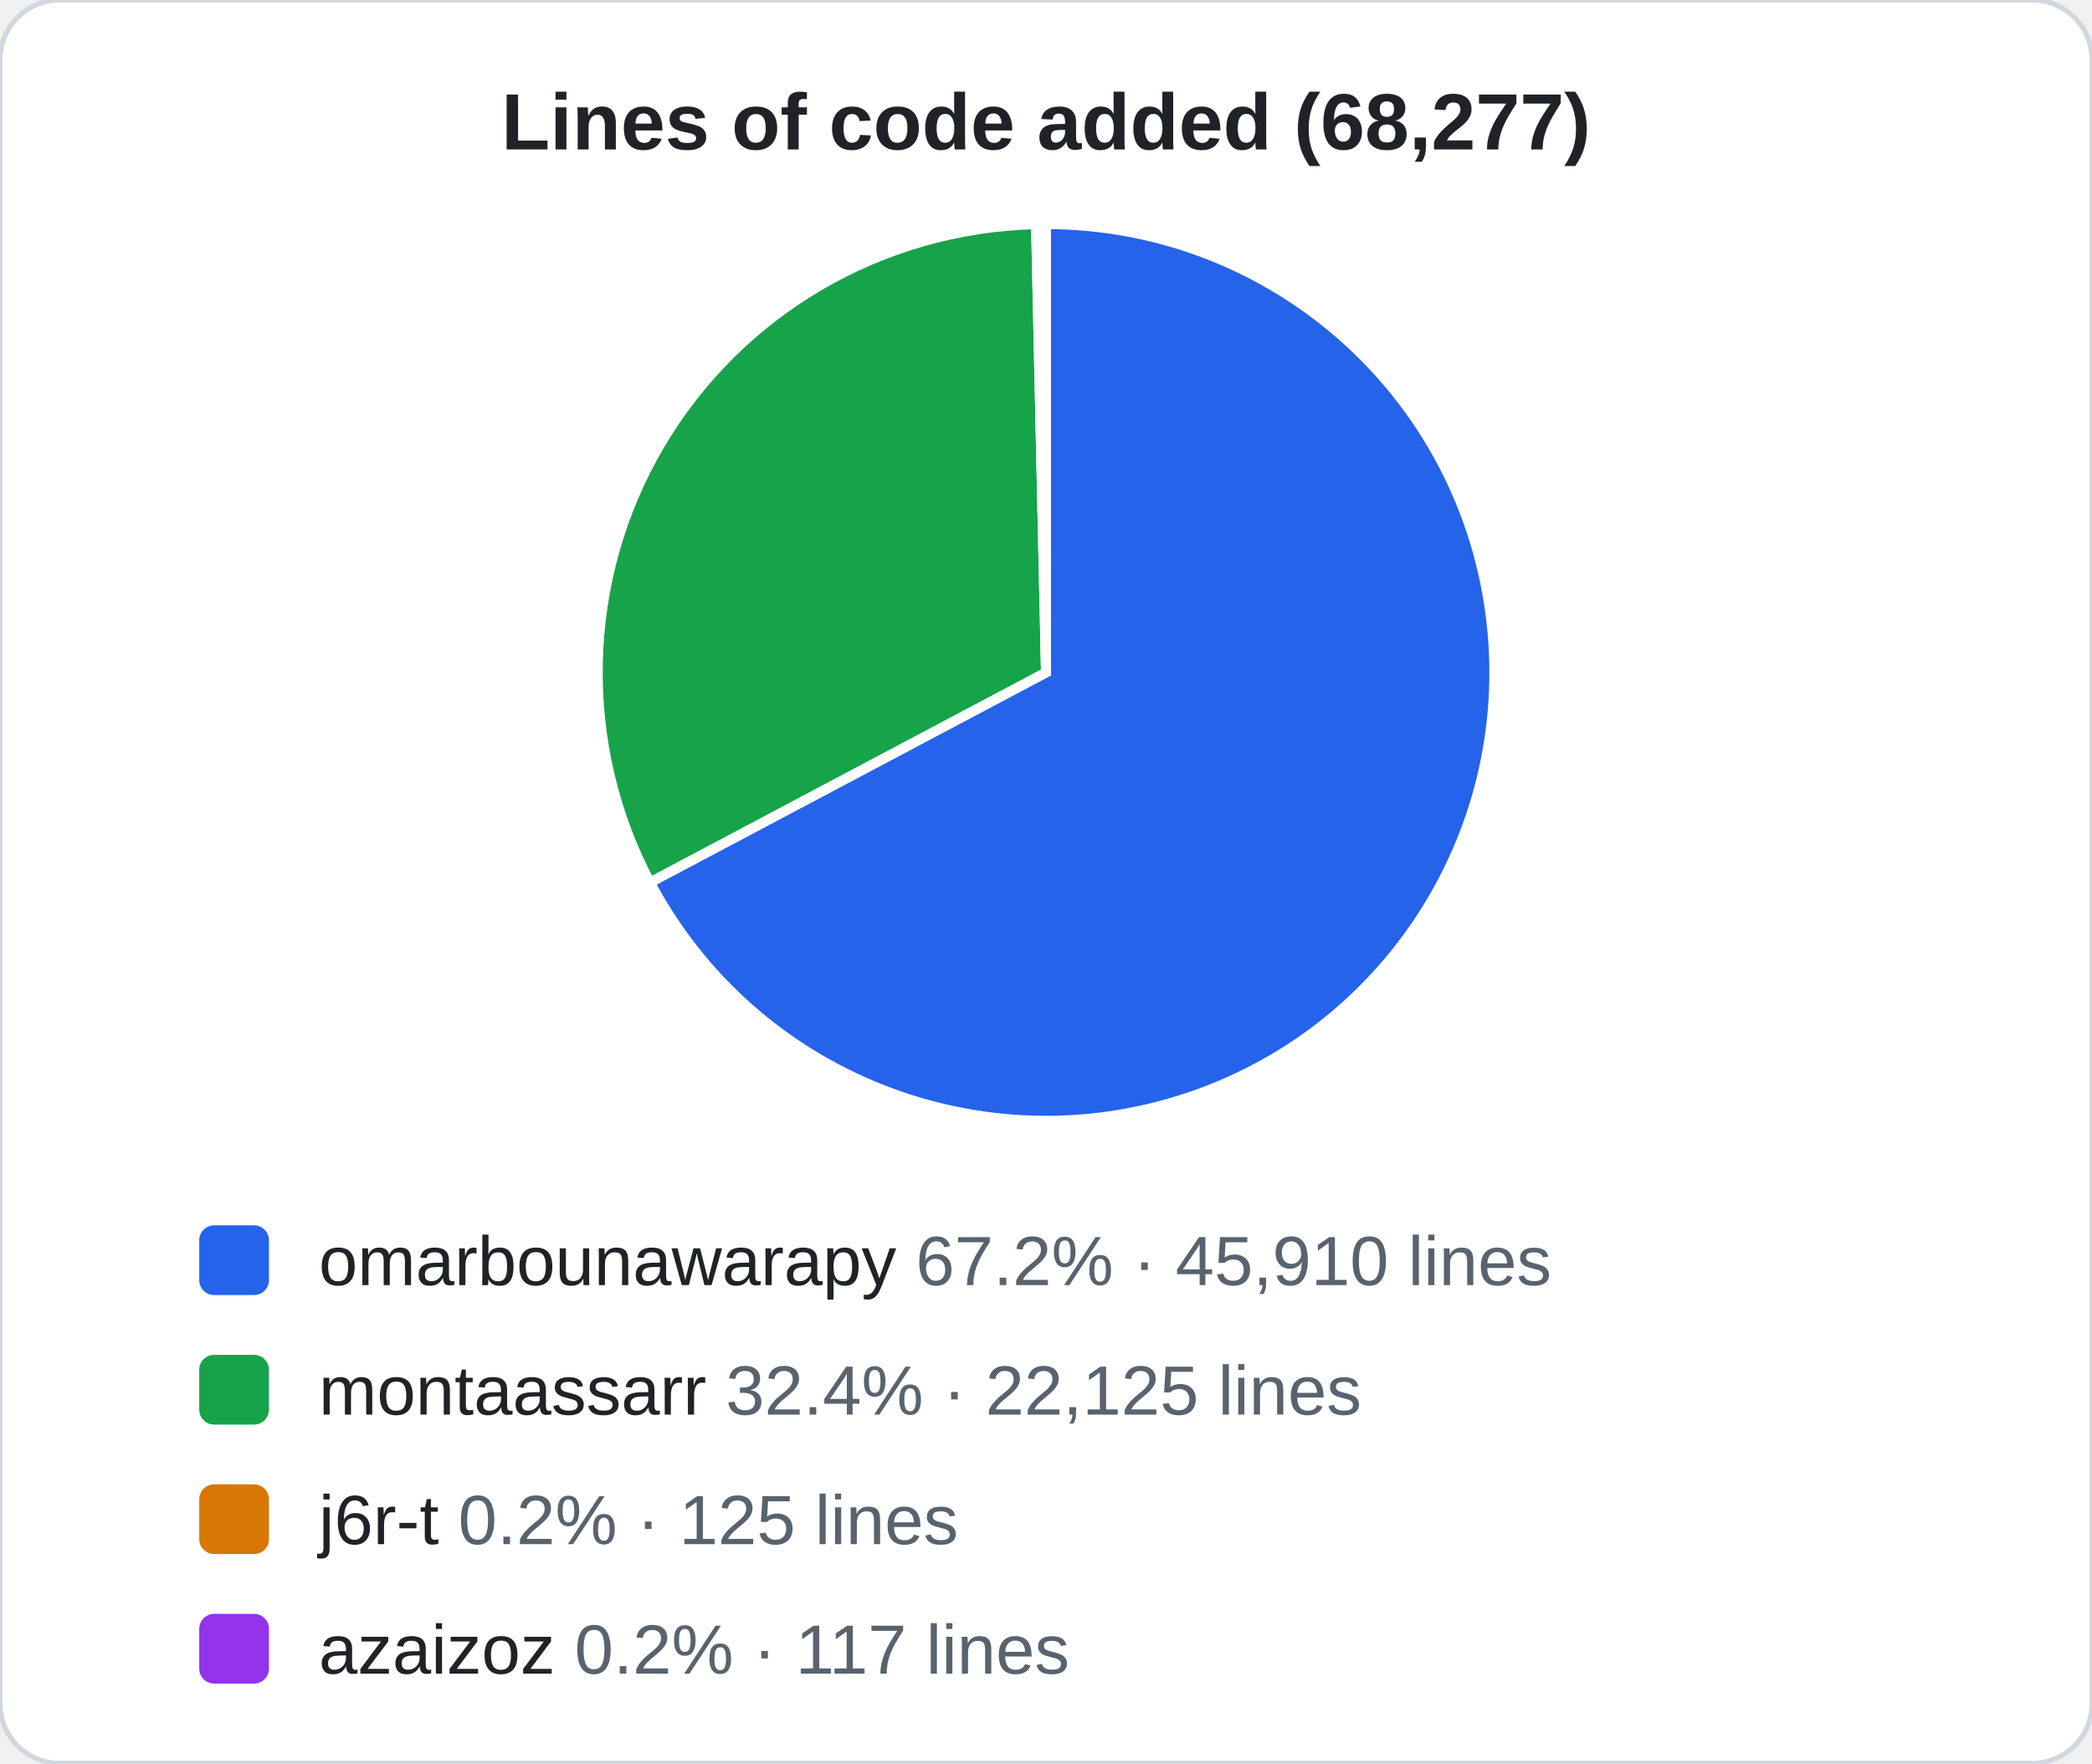
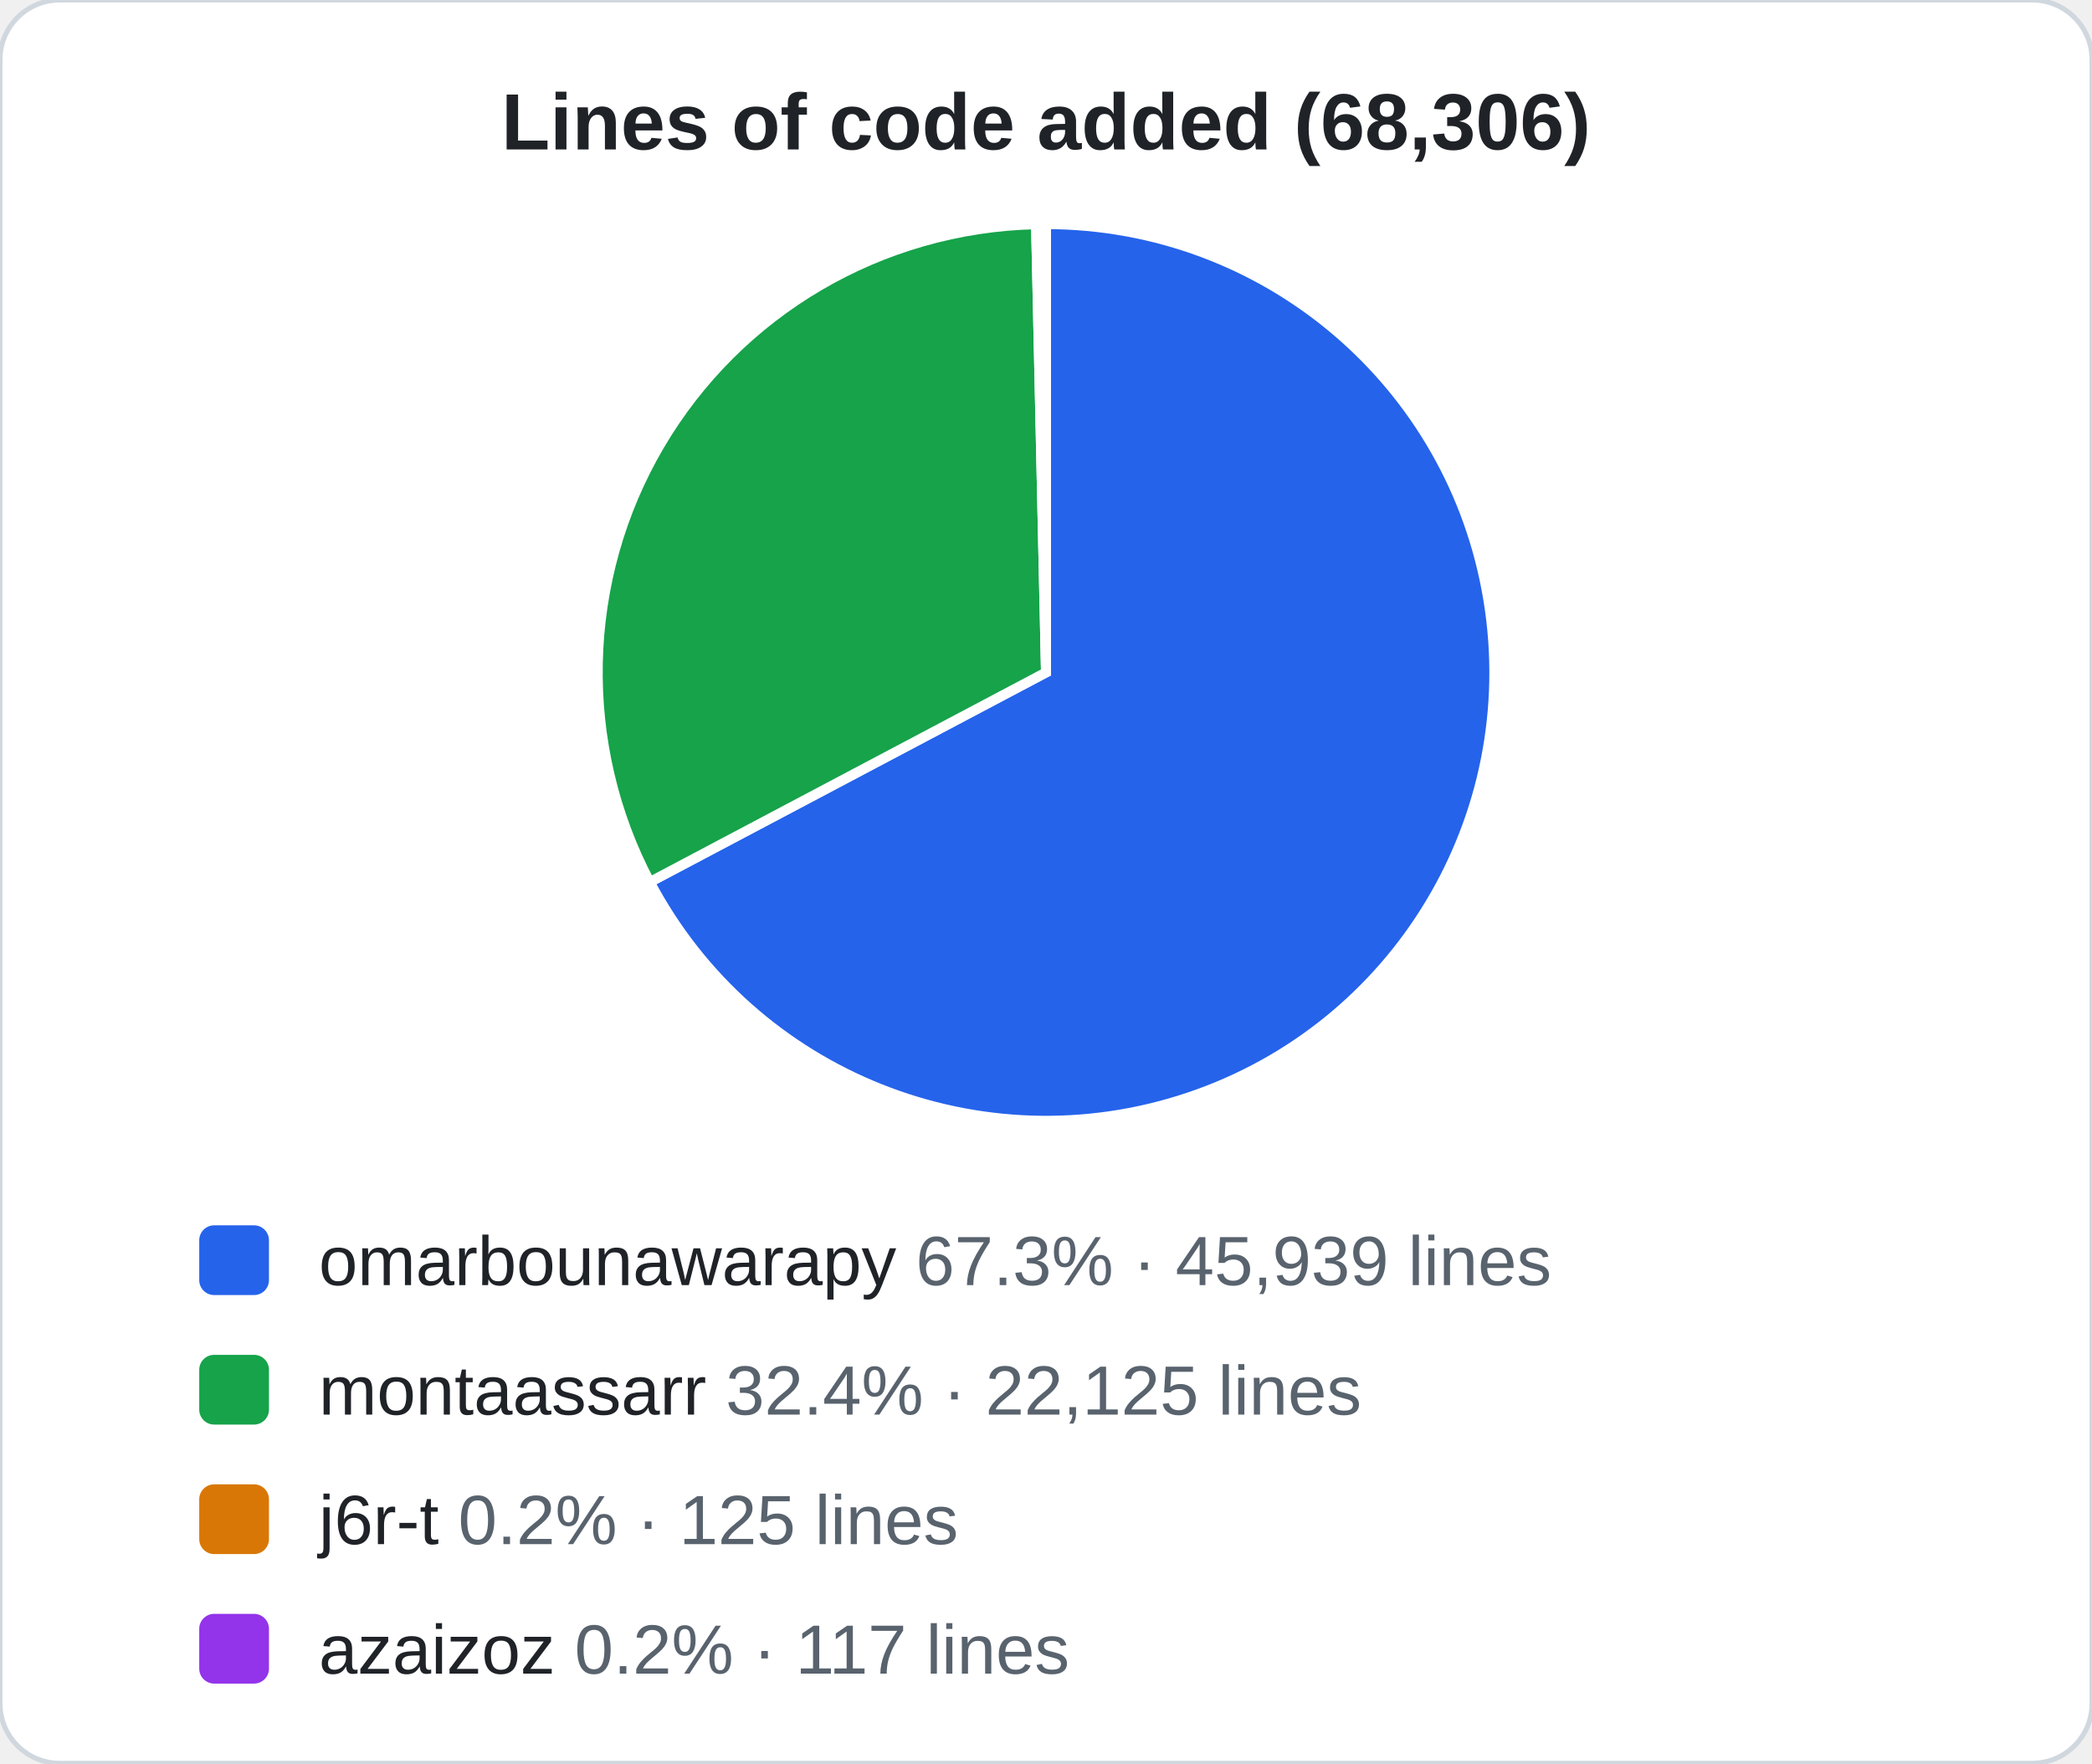
<svg xmlns="http://www.w3.org/2000/svg" width="420" height="354" viewBox="0 0 420 354" role="img" aria-labelledby="t">
  <rect width="420" height="354" rx="12" fill="#ffffff" stroke="#d0d7de" />
-   <text x="210" y="30" text-anchor="middle" font-family="Arial,Helvetica,sans-serif" font-size="16" font-weight="700" fill="#1f2328">Lines of code added (68,277)</text>
-   <path d="M210.0,135.0 L210.00,45.00 A90,90 0 1 1 130.49,177.16 Z" fill="#2563eb" stroke="#ffffff" stroke-width="2" />
+   <text x="210" y="30" text-anchor="middle" font-family="Arial,Helvetica,sans-serif" font-size="16" font-weight="700" fill="#1f2328">Lines of code added (68,306)</text>
+   <path d="M210.0,135.0 L210.00,45.00 A90,90 0 1 1 130.45,177.09 Z" fill="#2563eb" stroke="#ffffff" stroke-width="2" />
  <rect x="40" y="246" width="14" height="14" rx="3" fill="#2563eb" />
-   <text x="64" y="258" font-family="Arial,Helvetica,sans-serif" font-size="14" fill="#1f2328">omarbounawarapy <tspan fill="#59636e">67.2% · 45,910 lines</tspan>
+   <text x="64" y="258" font-family="Arial,Helvetica,sans-serif" font-size="14" fill="#1f2328">omarbounawarapy <tspan fill="#59636e">67.3% · 45,939 lines</tspan>
  </text>
-   <path d="M210.0,135.0 L130.49,177.16 A90,90 0 0 1 208.00,45.02 Z" fill="#16a34a" stroke="#ffffff" stroke-width="2" />
+   <path d="M210.0,135.0 L130.45,177.09 A90,90 0 0 1 208.00,45.02 Z" fill="#16a34a" stroke="#ffffff" stroke-width="2" />
  <rect x="40" y="272" width="14" height="14" rx="3" fill="#16a34a" />
  <text x="64" y="284" font-family="Arial,Helvetica,sans-serif" font-size="14" fill="#1f2328">montaassarr <tspan fill="#59636e">32.4% · 22,125 lines</tspan>
  </text>
  <path d="M210.0,135.0 L208.00,45.02 A90,90 0 0 1 209.03,45.01 Z" fill="#d97706" stroke="#ffffff" stroke-width="2" />
  <rect x="40" y="298" width="14" height="14" rx="3" fill="#d97706" />
  <text x="64" y="310" font-family="Arial,Helvetica,sans-serif" font-size="14" fill="#1f2328">j6r-t <tspan fill="#59636e">0.2% · 125 lines</tspan>
  </text>
  <path d="M210.0,135.0 L209.03,45.01 A90,90 0 0 1 210.00,45.00 Z" fill="#9333ea" stroke="#ffffff" stroke-width="2" />
  <rect x="40" y="324" width="14" height="14" rx="3" fill="#9333ea" />
  <text x="64" y="336" font-family="Arial,Helvetica,sans-serif" font-size="14" fill="#1f2328">azaizoz <tspan fill="#59636e">0.2% · 117 lines</tspan>
  </text>
</svg>
